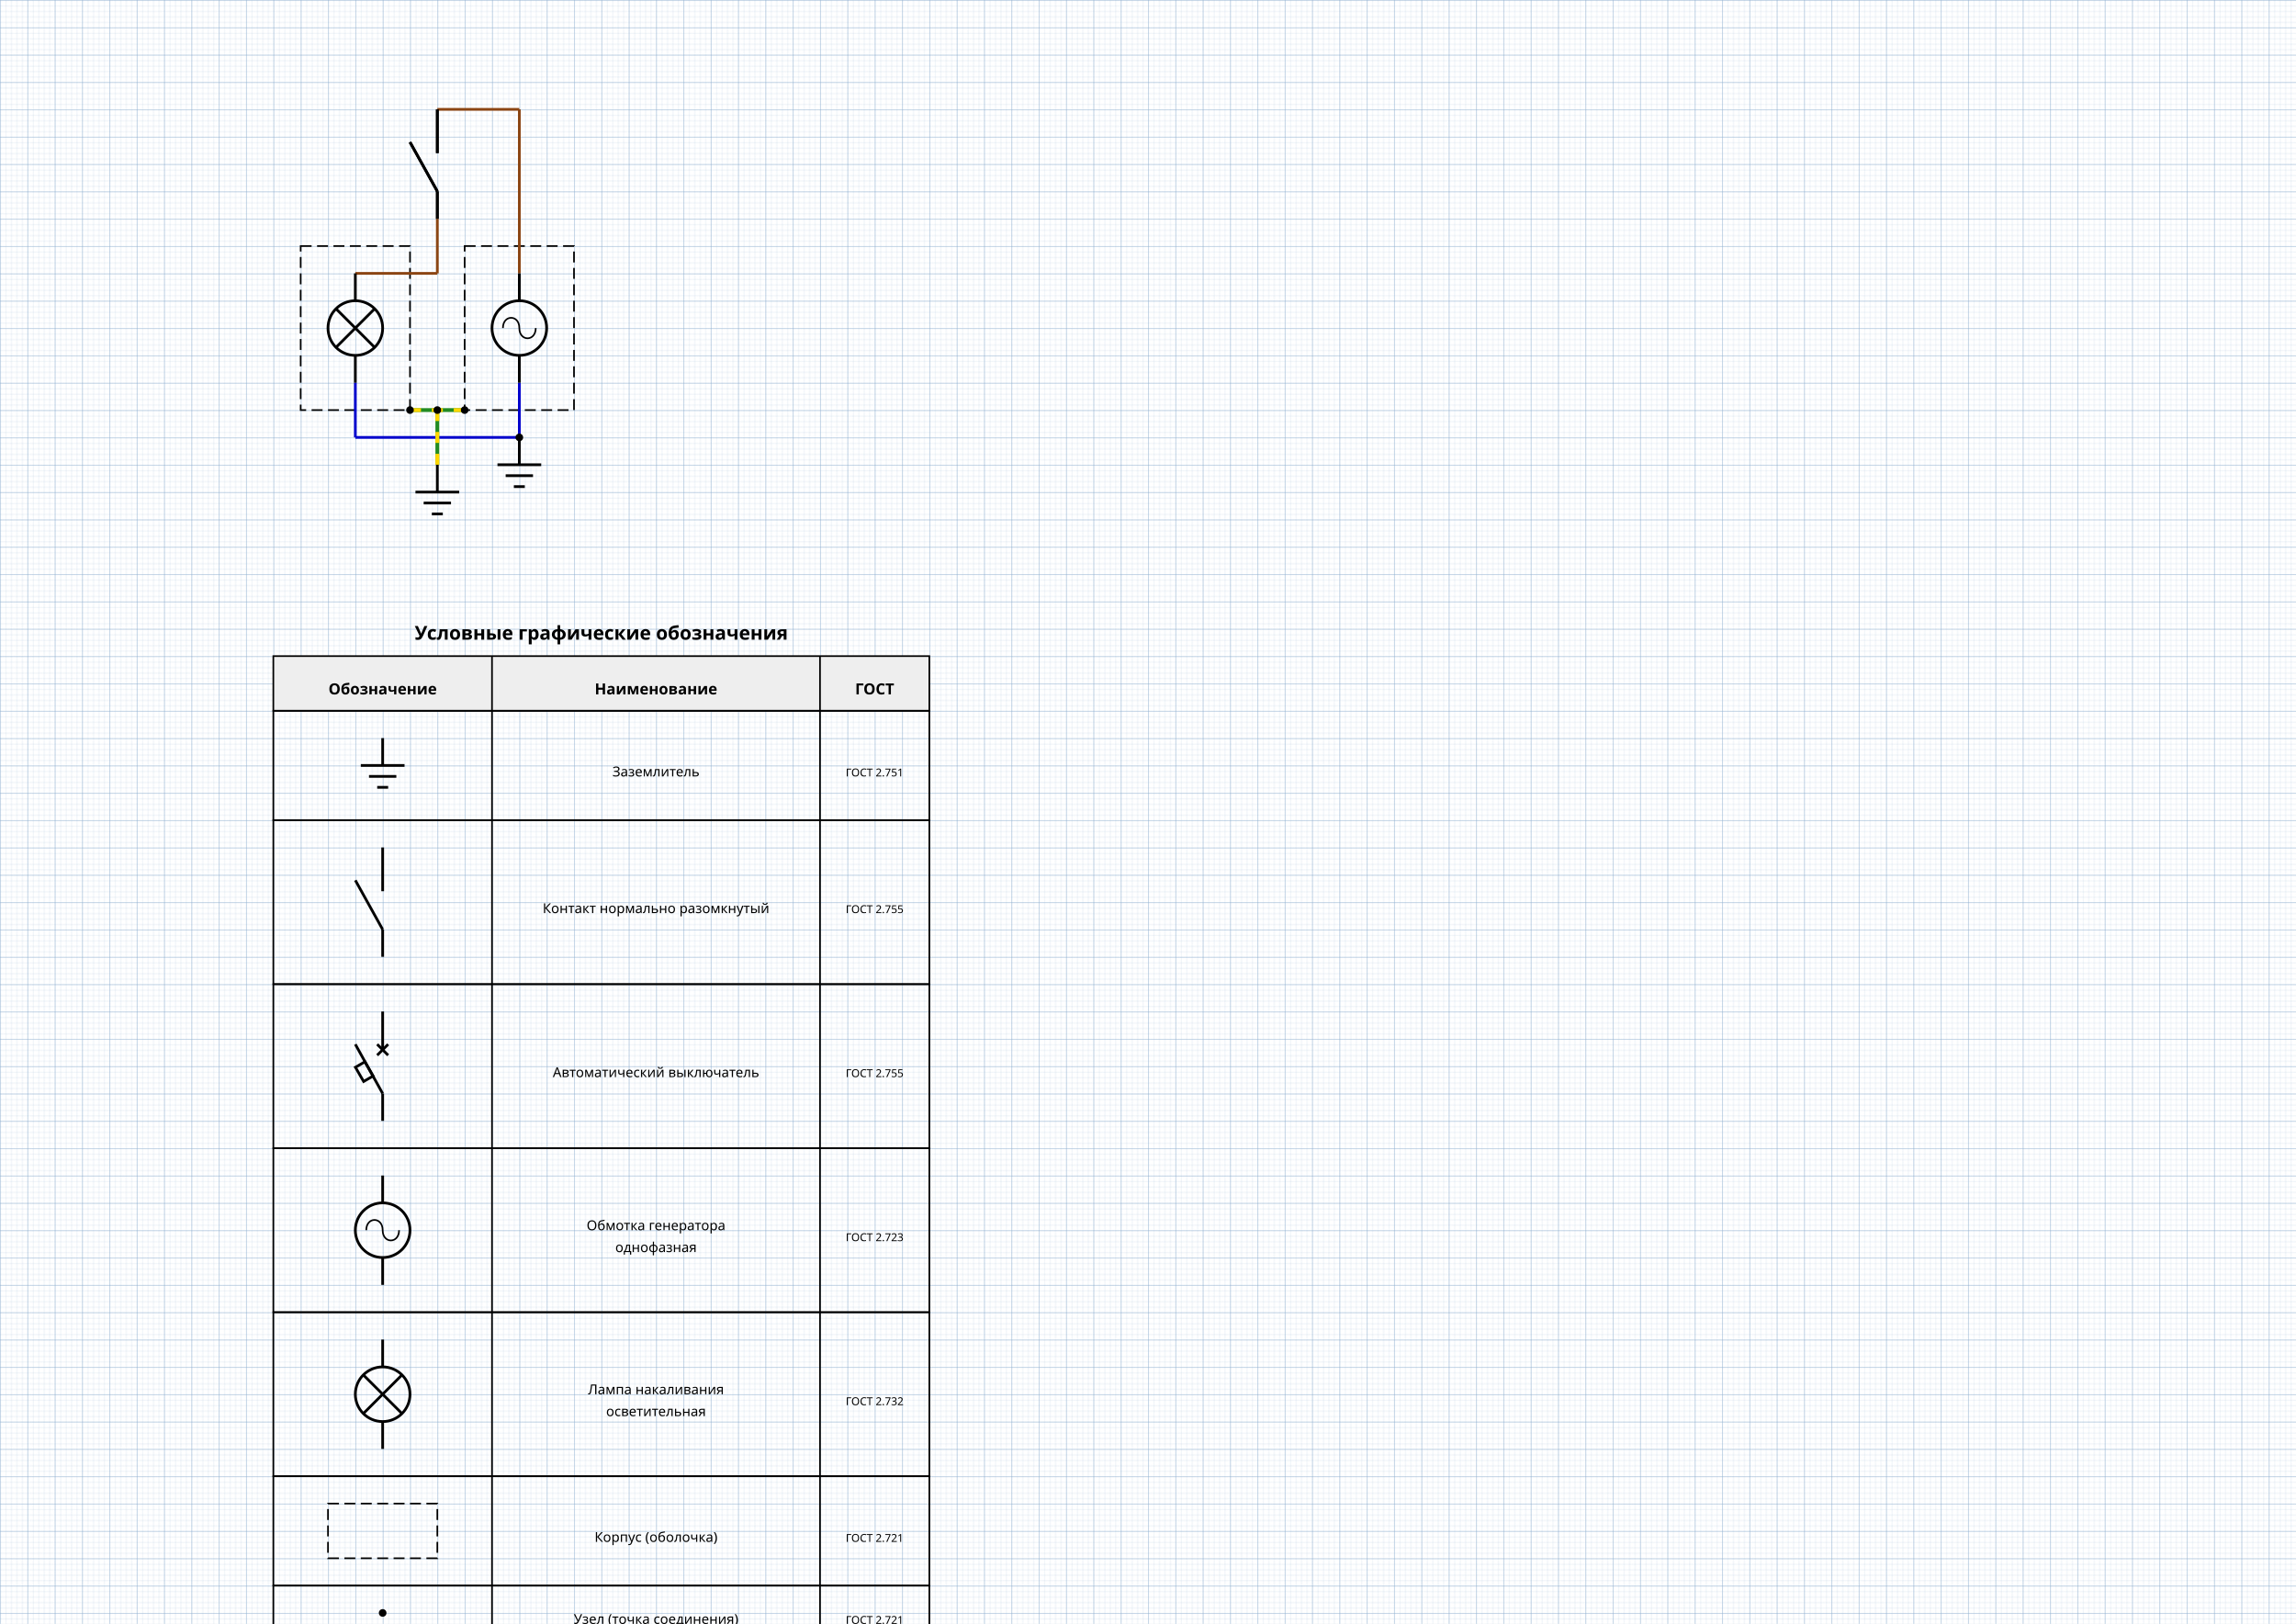
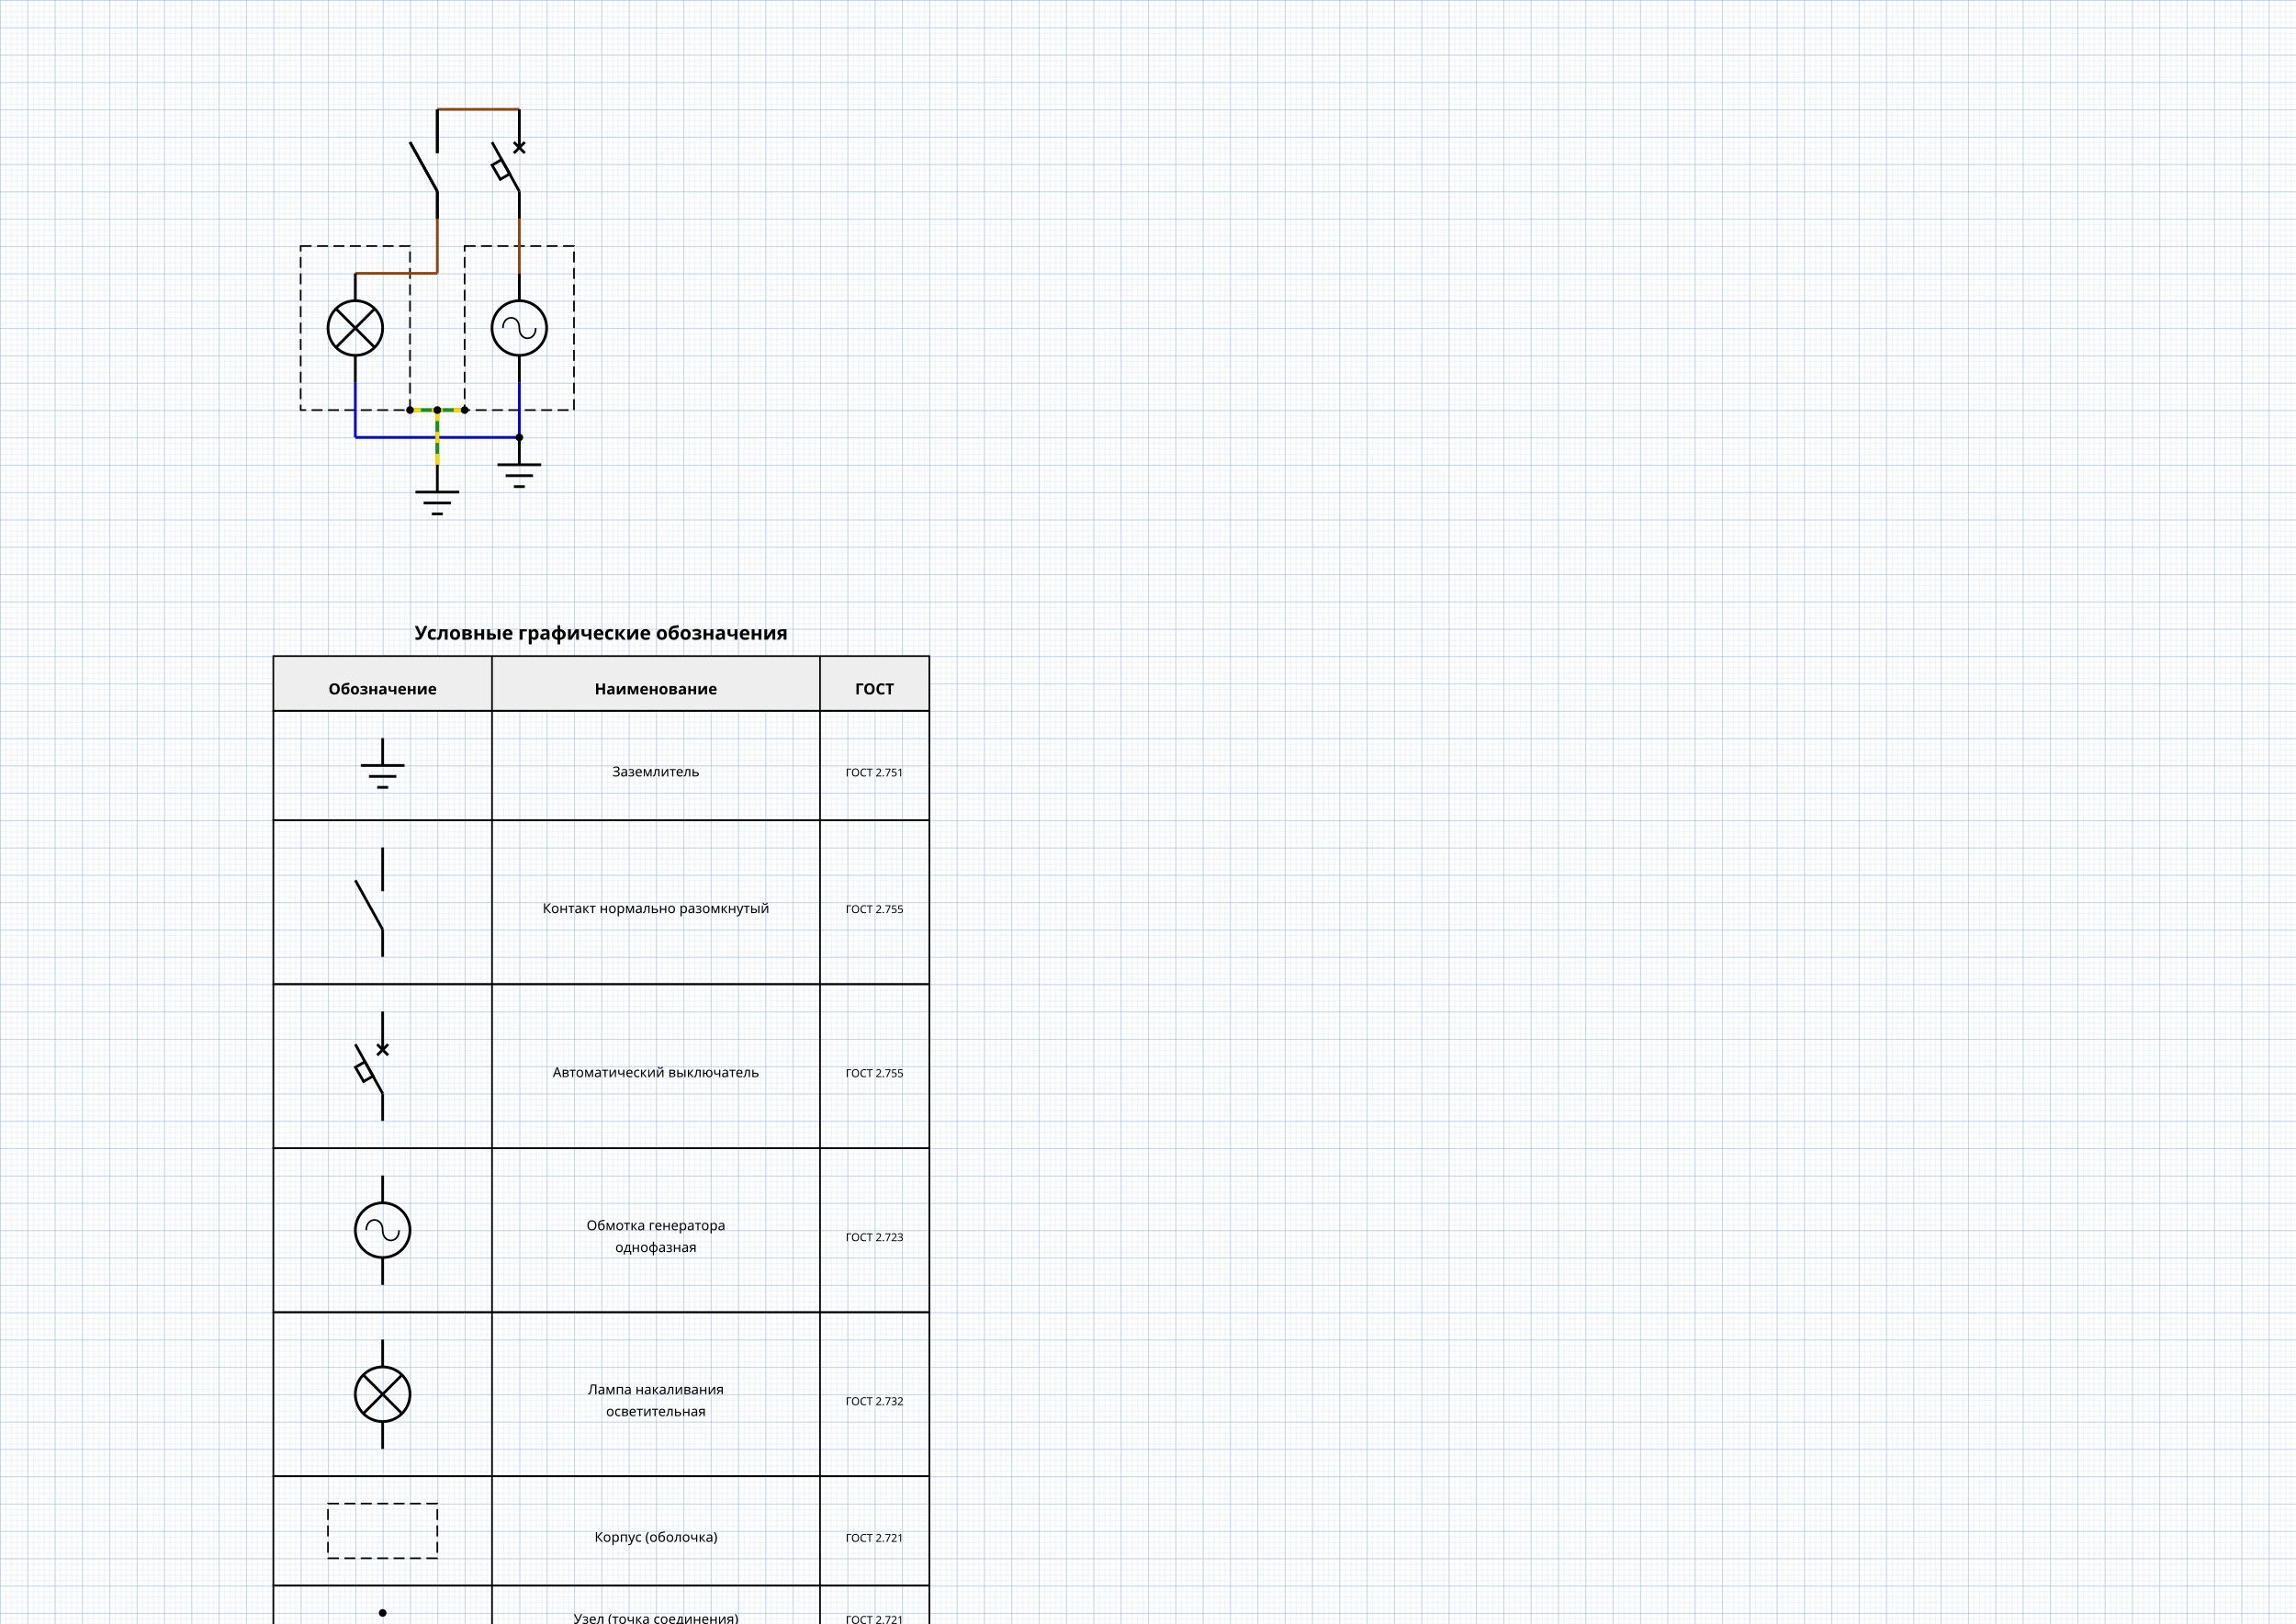
<svg xmlns="http://www.w3.org/2000/svg" width="420mm" height="297mm" viewBox="0 0 420 297">
  <rect width="420" height="297" fill="white" />
  <defs>
    <pattern id="mm1" width="1" height="1" patternUnits="userSpaceOnUse">
      <line x1="0" y1="0" x2="0" y2="1" stroke="#c8d8e8" stroke-width="0.1" />
      <line x1="0" y1="0" x2="1" y2="0" stroke="#c8d8e8" stroke-width="0.1" />
    </pattern>
    <pattern id="mm5" width="5" height="5" patternUnits="userSpaceOnUse">
      <rect width="5" height="5" fill="url(#mm1)" />
      <line x1="0" y1="0" x2="0" y2="5" stroke="#90b0d0" stroke-width="0.15" />
      <line x1="0" y1="0" x2="5" y2="0" stroke="#90b0d0" stroke-width="0.15" />
    </pattern>
    <symbol id="ugo-node" overflow="visible">
      <circle cx="0" cy="0" r="0.7" fill="black" stroke="none" />
    </symbol>
    <symbol id="ugo-ground" overflow="visible">
      <g stroke="black" stroke-width="0.5">
        <line x1="0" y1="0" x2="0" y2="5" />
        <line x1="-4" y1="5" x2="4" y2="5" />
        <line x1="-2.5" y1="7" x2="2.5" y2="7" />
        <line x1="-1" y1="9" x2="1" y2="9" />
      </g>
    </symbol>
    <symbol id="ugo-contact" overflow="visible">
      <g stroke="black" stroke-width="0.5" fill="none">
        <line x1="0" y1="0" x2="0" y2="8" />
        <line x1="0" y1="15" x2="-5" y2="6" />
        <line x1="0" y1="15" x2="0" y2="20" />
      </g>
    </symbol>
    <symbol id="ugo-breaker" overflow="visible">
      <g stroke="black" stroke-width="0.5" fill="none">
        <line x1="0" y1="0" x2="0" y2="7" />
        <line x1="-1" y1="6" x2="1" y2="8" />
        <line x1="-1" y1="8" x2="1" y2="6" />
        <line x1="0" y1="15" x2="-5" y2="6" />
        <rect x="-2" y="-1.5" width="2" height="3" fill="none" stroke="black" stroke-width="0.5" transform="translate(-2.5, 10.5) rotate(-30)" />
        <line x1="0" y1="15" x2="0" y2="20" />
      </g>
    </symbol>
    <symbol id="ugo-generator" overflow="visible">
      <g stroke="black" stroke-width="0.5" fill="none">
        <line x1="0" y1="0" x2="0" y2="5" />
        <circle cx="0" cy="10" r="5" />
        <path d="M-3,10 C-3,7.5 0,7.5 0,10 S3,12.5 3,10" stroke-width="0.3" />
        <line x1="0" y1="15" x2="0" y2="20" />
      </g>
    </symbol>
    <symbol id="ugo-lamp" overflow="visible">
      <g stroke="black" stroke-width="0.5" fill="none">
        <line x1="0" y1="0" x2="0" y2="5" />
        <circle cx="0" cy="10" r="5" />
        <line x1="-3.5" y1="6.5" x2="3.5" y2="13.5" />
        <line x1="3.5" y1="6.5" x2="-3.5" y2="13.5" />
        <line x1="0" y1="15" x2="0" y2="20" />
      </g>
    </symbol>
  </defs>
  <rect width="420" height="297" fill="url(#mm5)" />
  <rect x="55" y="45" width="20" height="30" fill="none" stroke="black" stroke-width="0.3" stroke-dasharray="2,1" />
  <rect x="85" y="45" width="20" height="30" fill="none" stroke="black" stroke-width="0.3" stroke-dasharray="2,1" />
  <g stroke="#8B4513" stroke-width="0.5">
    <line x1="65" y1="50" x2="80" y2="50" />
    <line x1="80" y1="50" x2="80" y2="40" />
    <line x1="80" y1="20" x2="95" y2="20" />
-     <line x1="95" y1="20" x2="95" y2="50" />
+     <line x1="95" y1="40" x2="95" y2="50" />
  </g>
  <use href="#ugo-contact" x="80" y="20" />
+   <use href="#ugo-breaker" x="95" y="20" />
  <g stroke="#0000CC" stroke-width="0.5">
    <line x1="65" y1="80" x2="95" y2="80" />
    <line x1="65" y1="70" x2="65" y2="80" />
    <line x1="95" y1="70" x2="95" y2="80" />
  </g>
  <use href="#ugo-node" x="95" y="80" />
  <g stroke-width="0.7">
    <line x1="75" y1="75" x2="85" y2="75" stroke="#228B22" />
    <line x1="80" y1="75" x2="80" y2="85" stroke="#228B22" />
    <line x1="75" y1="75" x2="85" y2="75" stroke="#FFD700" stroke-dasharray="2,2" />
    <line x1="80" y1="75" x2="80" y2="85" stroke="#FFD700" stroke-dasharray="2,2" />
  </g>
  <use href="#ugo-node" x="75" y="75" />
  <use href="#ugo-node" x="80" y="75" />
  <use href="#ugo-node" x="85" y="75" />
  <use href="#ugo-generator" x="95" y="50" />
  <use href="#ugo-lamp" x="65" y="50" />
  <use href="#ugo-contact" x="80" y="20" />
  <use href="#ugo-ground" x="95" y="80" />
  <use href="#ugo-ground" x="80" y="85" />
  <g transform="translate(50, 120)" stroke="black" stroke-width="0.3" font-family="sans-serif">
    <text x="60" y="-3" font-size="3.5" font-weight="bold" text-anchor="middle" stroke="none" fill="black">Условные графические обозначения</text>
    <rect x="0" y="0" width="120" height="10" fill="#eee" stroke="black" />
    <text x="20" y="7" font-size="2.8" text-anchor="middle" stroke="none" fill="black" font-weight="bold">Обозначение</text>
    <text x="70" y="7" font-size="2.8" text-anchor="middle" stroke="none" fill="black" font-weight="bold">Наименование</text>
    <text x="110" y="7" font-size="2.8" text-anchor="middle" stroke="none" fill="black" font-weight="bold">ГОСТ</text>
    <line x1="40" y1="0" x2="40" y2="10" />
    <line x1="100" y1="0" x2="100" y2="10" />
    <rect x="0" y="10" width="120" height="20" fill="none" stroke="black" />
    <line x1="40" y1="10" x2="40" y2="30" />
    <line x1="100" y1="10" x2="100" y2="30" />
    <use href="#ugo-ground" x="20" y="15" />
    <text x="70" y="22" font-size="2.5" text-anchor="middle" stroke="none" fill="black">Заземлитель</text>
    <text x="110" y="22" font-size="2" text-anchor="middle" stroke="none" fill="black">ГОСТ 2.751</text>
    <rect x="0" y="30" width="120" height="30" fill="none" stroke="black" />
    <line x1="40" y1="30" x2="40" y2="60" />
    <line x1="100" y1="30" x2="100" y2="60" />
    <use href="#ugo-contact" x="20" y="35" />
    <text x="70" y="47" font-size="2.5" text-anchor="middle" stroke="none" fill="black">Контакт нормально разомкнутый</text>
    <text x="110" y="47" font-size="2" text-anchor="middle" stroke="none" fill="black">ГОСТ 2.755</text>
    <rect x="0" y="60" width="120" height="30" fill="none" stroke="black" />
    <line x1="40" y1="60" x2="40" y2="90" />
    <line x1="100" y1="60" x2="100" y2="90" />
    <use href="#ugo-breaker" x="20" y="65" />
    <text x="70" y="77" font-size="2.5" text-anchor="middle" stroke="none" fill="black">Автоматический выключатель</text>
    <text x="110" y="77" font-size="2" text-anchor="middle" stroke="none" fill="black">ГОСТ 2.755</text>
    <rect x="0" y="90" width="120" height="30" fill="none" stroke="black" />
    <line x1="40" y1="90" x2="40" y2="120" />
    <line x1="100" y1="90" x2="100" y2="120" />
    <use href="#ugo-generator" x="20" y="95" />
    <text x="70" y="105" font-size="2.5" text-anchor="middle" stroke="none" fill="black">Обмотка генератора</text>
    <text x="70" y="109" font-size="2.5" text-anchor="middle" stroke="none" fill="black">однофазная</text>
    <text x="110" y="107" font-size="2" text-anchor="middle" stroke="none" fill="black">ГОСТ 2.723</text>
    <rect x="0" y="120" width="120" height="30" fill="none" stroke="black" />
    <line x1="40" y1="120" x2="40" y2="150" />
    <line x1="100" y1="120" x2="100" y2="150" />
    <use href="#ugo-lamp" x="20" y="125" />
    <text x="70" y="135" font-size="2.5" text-anchor="middle" stroke="none" fill="black">Лампа накаливания</text>
    <text x="70" y="139" font-size="2.5" text-anchor="middle" stroke="none" fill="black">осветительная</text>
    <text x="110" y="137" font-size="2" text-anchor="middle" stroke="none" fill="black">ГОСТ 2.732</text>
    <rect x="0" y="150" width="120" height="20" fill="none" stroke="black" />
    <line x1="40" y1="150" x2="40" y2="170" />
    <line x1="100" y1="150" x2="100" y2="170" />
    <rect x="10" y="155" width="20" height="10" fill="none" stroke="black" stroke-dasharray="2,1" />
    <text x="70" y="162" font-size="2.5" text-anchor="middle" stroke="none" fill="black">Корпус (оболочка)</text>
    <text x="110" y="162" font-size="2" text-anchor="middle" stroke="none" fill="black">ГОСТ 2.721</text>
    <rect x="0" y="170" width="120" height="10" fill="none" stroke="black" />
    <line x1="40" y1="170" x2="40" y2="180" />
    <line x1="100" y1="170" x2="100" y2="180" />
    <use href="#ugo-node" x="20" y="175" />
    <text x="70" y="177" font-size="2.5" text-anchor="middle" stroke="none" fill="black">Узел (точка соединения)</text>
    <text x="110" y="177" font-size="2" text-anchor="middle" stroke="none" fill="black">ГОСТ 2.721</text>
  </g>
</svg>
